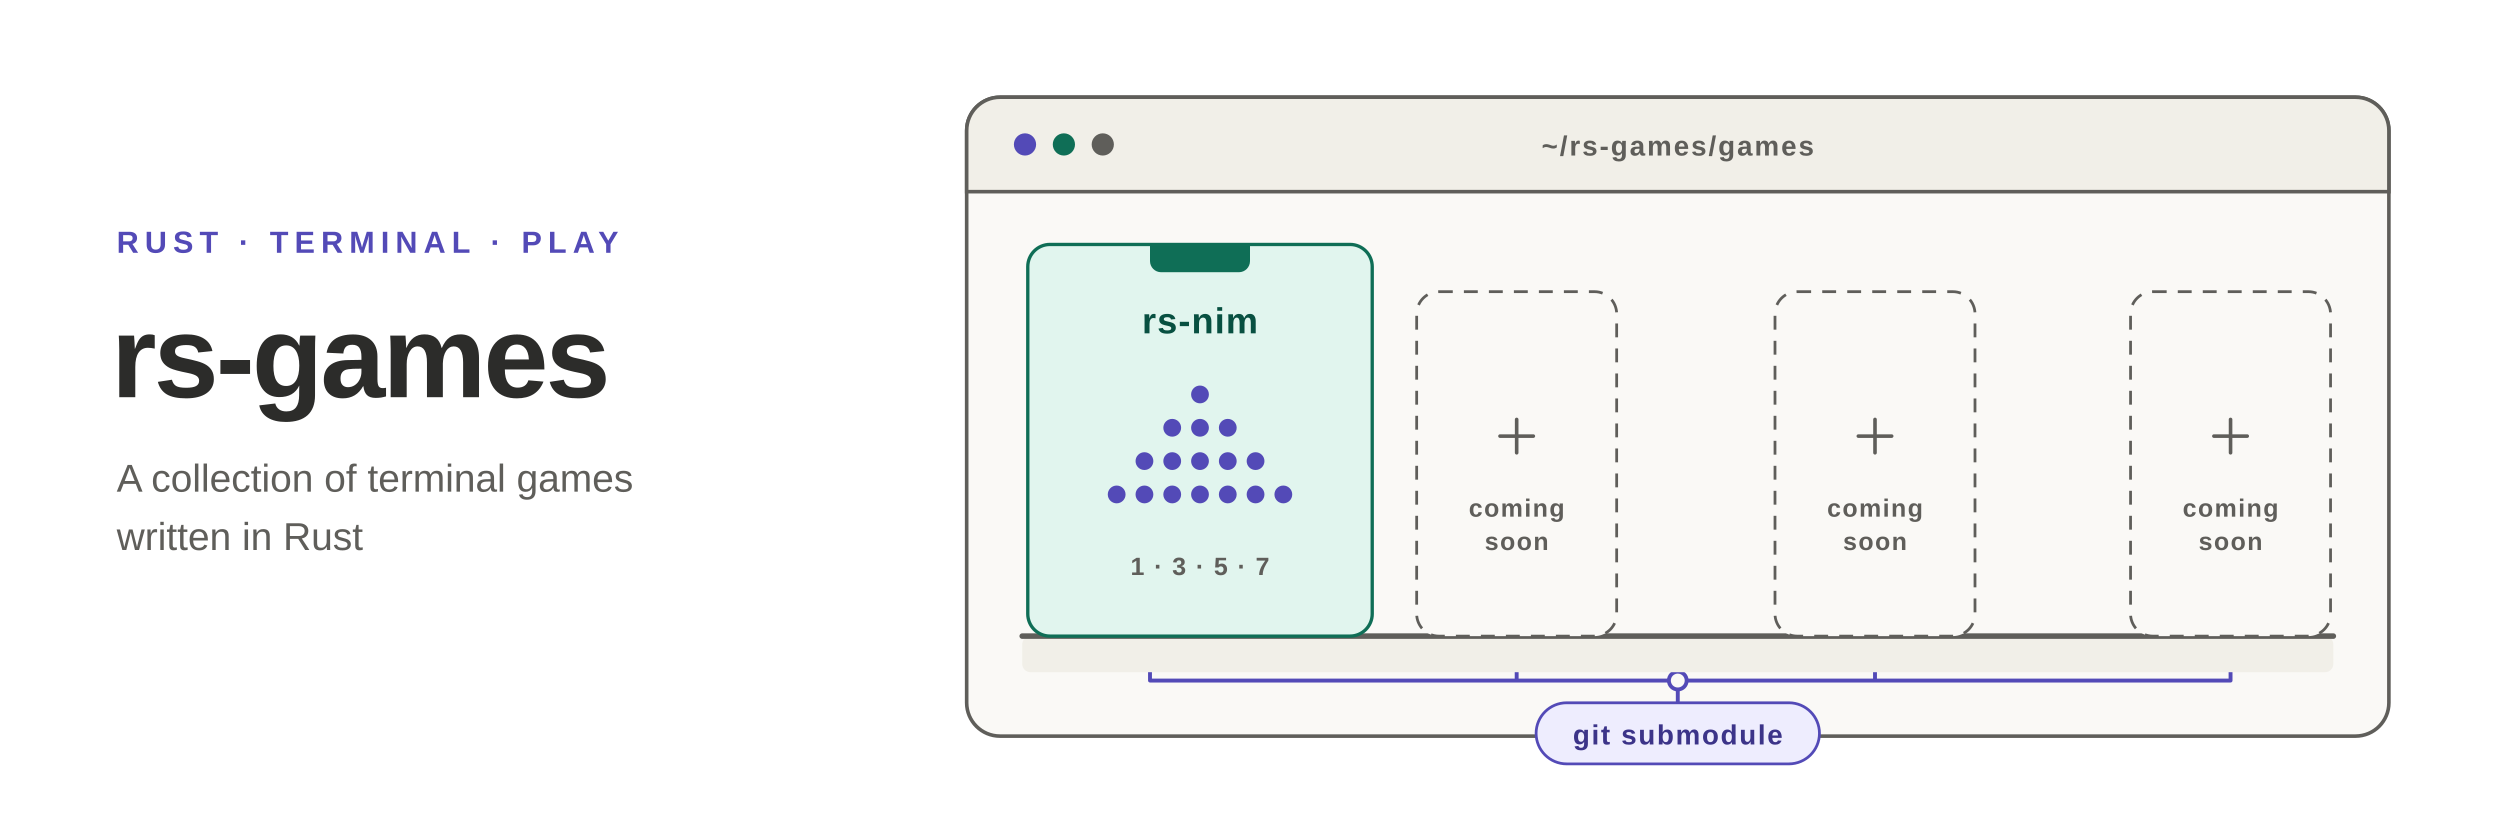
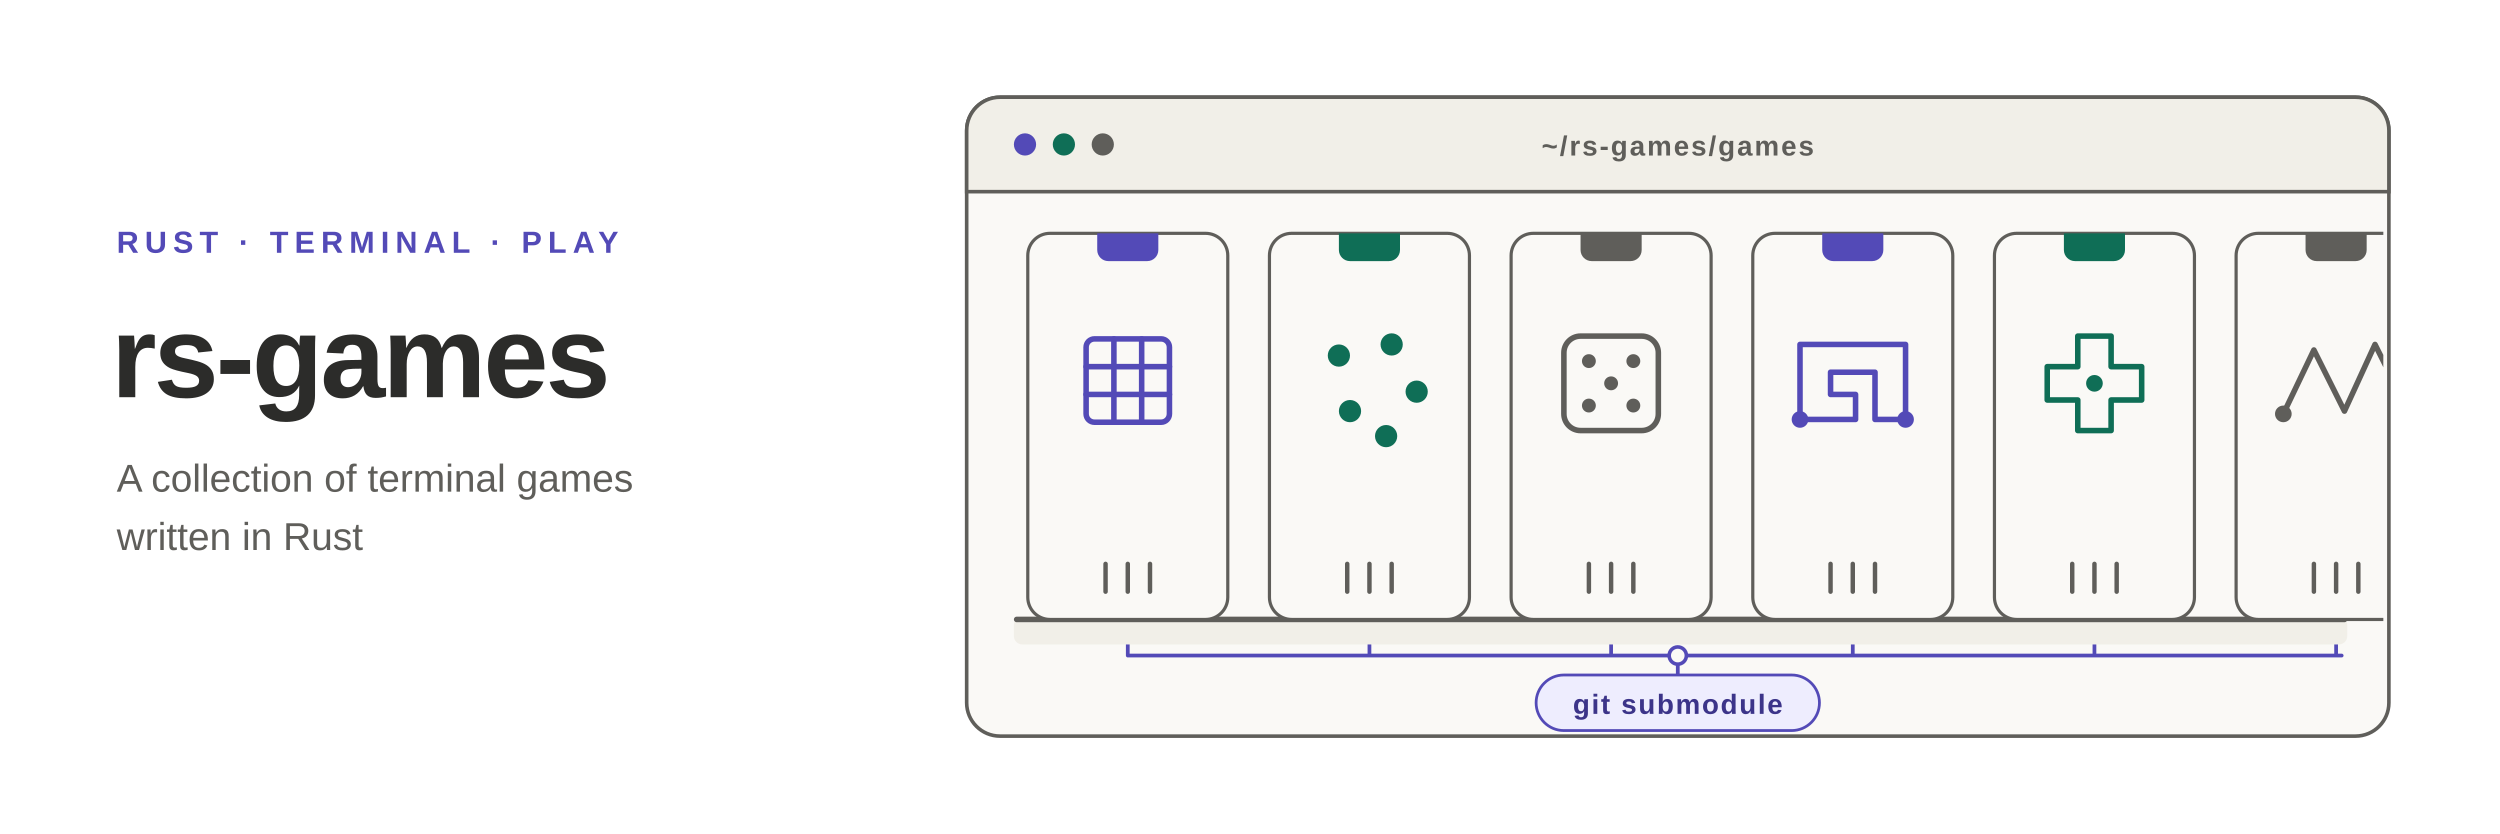
<svg xmlns="http://www.w3.org/2000/svg" width="100%" viewBox="0 0 900 300" role="img" aria-labelledby="hero-title hero-desc">
+   <defs>
+     <clipPath id="terminal-content-clip">
+       <rect x="349" y="70" width="509" height="160" />
+     </clipPath>
+   </defs>
  <style>
    .eyebrow,
    .title,
    .subtitle,
    .window-label,
-     .card-title,
-     .slot-label,
    .badge-text {
      font-family: -apple-system, BlinkMacSystemFont, "Segoe UI", "Helvetica Neue", Arial, sans-serif;
    }
    .eyebrow { fill: #534AB7; font-size: 11px; font-weight: 700; letter-spacing: 2.2px; }
    .title { fill: #2C2C2A; font-size: 42px; font-weight: 700; letter-spacing: -1px; }
    .subtitle { fill: #5F5E5A; font-size: 14px; }
    .terminal-shell { fill: #FAF9F6; stroke: #5F5E5A; stroke-width: 1.3; }
    .terminal-bar { fill: #F1EFE8; stroke: #5F5E5A; stroke-width: 1.3; }
    .window-label { fill: #5F5E5A; font-size: 10px; font-weight: 600; letter-spacing: 0.7px; }
    .window-dot-gray { fill: #5F5E5A; }
    .window-dot-purple { fill: #534AB7; }
    .window-dot-teal { fill: #0F6E56; }
    .shelf { stroke: #5F5E5A; stroke-width: 2; stroke-linecap: round; }
    .shelf-shadow { fill: #F1EFE8; }
-     .connector { fill: none; stroke: #534AB7; stroke-width: 1.4; stroke-linecap: round; stroke-linejoin: round; }
-     .connector-node { fill: #FAF9F6; stroke: #534AB7; stroke-width: 1.4; }
-     .active-card { fill: #E1F5EE; stroke: #0F6E56; stroke-width: 1.2; }
-     .card-notch { fill: #0F6E56; }
-     .card-title { fill: #085041; font-size: 13px; font-weight: 700; letter-spacing: 0.4px; }
-     .stone { fill: #534AB7; }
-     .empty-card { fill: #FAF9F6; stroke: #5F5E5A; stroke-width: 1; stroke-dasharray: 5 4; }
-     .slot-plus { fill: none; stroke: #5F5E5A; stroke-width: 1.3; stroke-linecap: round; }
-     .slot-label { fill: #5F5E5A; font-size: 9px; font-weight: 600; letter-spacing: 0.5px; }
+     .connector { fill: none; stroke: #534AB7; stroke-width: 1.35; stroke-linecap: round; stroke-linejoin: round; }
+     .connector-node { fill: #FAF9F6; stroke: #534AB7; stroke-width: 1.3; }
+     .game-tile { fill: #FAF9F6; stroke: #5F5E5A; stroke-width: 1.15; }
+     .notch-gray { fill: #5F5E5A; }
+     .notch-purple { fill: #534AB7; }
+     .notch-teal { fill: #0F6E56; }
+     .icon-gray { fill: none; stroke: #5F5E5A; stroke-width: 2; stroke-linecap: round; stroke-linejoin: round; }
+     .icon-purple { fill: none; stroke: #534AB7; stroke-width: 2; stroke-linecap: round; stroke-linejoin: round; }
+     .icon-teal { fill: none; stroke: #0F6E56; stroke-width: 2; stroke-linecap: round; stroke-linejoin: round; }
+     .dot-gray { fill: #5F5E5A; }
+     .dot-purple { fill: #534AB7; }
+     .dot-teal { fill: #0F6E56; }
+     .contact { stroke: #5F5E5A; stroke-width: 1.6; stroke-linecap: round; }
    .badge { fill: #EEEDFE; stroke: #534AB7; stroke-width: 1; }
    .badge-text { fill: #3C3489; font-size: 10px; font-weight: 700; letter-spacing: 0.6px; }

    @media (prefers-color-scheme: dark) {
      .eyebrow { fill: #AFA9EC; }
      .title { fill: #E5E5E2; }
      .subtitle { fill: #C7C5BD; }
      .terminal-shell { fill: #252523; stroke: #B4B2A9; }
      .terminal-bar { fill: #3A3A37; stroke: #B4B2A9; }
      .window-label { fill: #C7C5BD; }
      .window-dot-gray { fill: #B4B2A9; }
      .window-dot-purple { fill: #AFA9EC; }
      .window-dot-teal { fill: #5DCAA5; }
      .shelf { stroke: #B4B2A9; }
      .shelf-shadow { fill: #3A3A37; }
      .connector { stroke: #AFA9EC; }
      .connector-node { fill: #252523; stroke: #AFA9EC; }
-       .active-card { fill: #085041; stroke: #5DCAA5; }
-       .card-notch { fill: #5DCAA5; }
-       .card-title { fill: #9FE1CB; }
-       .stone { fill: #AFA9EC; }
-       .empty-card { fill: #2C2C2A; stroke: #B4B2A9; }
-       .slot-plus { stroke: #B4B2A9; }
-       .slot-label { fill: #C7C5BD; }
+       .game-tile { fill: #2C2C2A; stroke: #B4B2A9; }
+       .notch-gray { fill: #B4B2A9; }
+       .notch-purple { fill: #AFA9EC; }
+       .notch-teal { fill: #5DCAA5; }
+       .icon-gray { stroke: #B4B2A9; }
+       .icon-purple { stroke: #AFA9EC; }
+       .icon-teal { stroke: #5DCAA5; }
+       .dot-gray { fill: #B4B2A9; }
+       .dot-purple { fill: #AFA9EC; }
+       .dot-teal { fill: #5DCAA5; }
+       .contact { stroke: #B4B2A9; }
      .badge { fill: #3C3489; stroke: #AFA9EC; }
      .badge-text { fill: #CECBF6; }
    }
  </style>
  <text class="eyebrow" x="42" y="91">RUST · TERMINAL · PLAY</text>
  <text class="title" x="40" y="143">rs-games</text>
  <text class="subtitle" x="42" y="177">A collection of terminal games</text>
  <text class="subtitle" x="42" y="198">written in Rust</text>
  <rect class="terminal-shell" x="348" y="35" width="512" height="230" rx="12" />
  <path class="terminal-bar" d="M360 35H848A12 12 0 0 1 860 47V69H348V47A12 12 0 0 1 360 35Z" />
  <circle class="window-dot-purple" cx="369" cy="52" r="4" />
  <circle class="window-dot-teal" cx="383" cy="52" r="4" />
  <circle class="window-dot-gray" cx="397" cy="52" r="4" />
  <text class="window-label" x="604" y="56" text-anchor="middle">~/rs-games/games</text>
-   <path class="connector" d="M604 253V245H414V229M604 245H803V229M604 245H546V229M604 245H675V229" />
-   <circle class="connector-node" cx="604" cy="245" r="3.2" />
-   <rect class="shelf-shadow" x="368" y="229" width="472" height="13" rx="3" />
-   <path class="shelf" d="M368 229H840" />
-   <g aria-label="rs-nim cartridge with Nim stone rows of one, three, five, and seven">
-     <rect class="active-card" x="370" y="88" width="124" height="141" rx="8" />
-     <path class="card-notch" d="M414 88H450V94A4 4 0 0 1 446 98H418A4 4 0 0 1 414 94Z" />
-     <text class="card-title" x="432" y="120" text-anchor="middle">rs-nim</text>
-     <circle class="stone" cx="432" cy="142" r="3.2" />
-     <circle class="stone" cx="422" cy="154" r="3.2" />
-     <circle class="stone" cx="432" cy="154" r="3.2" />
-     <circle class="stone" cx="442" cy="154" r="3.2" />
-     <circle class="stone" cx="412" cy="166" r="3.2" />
-     <circle class="stone" cx="422" cy="166" r="3.2" />
-     <circle class="stone" cx="432" cy="166" r="3.2" />
-     <circle class="stone" cx="442" cy="166" r="3.2" />
-     <circle class="stone" cx="452" cy="166" r="3.2" />
-     <circle class="stone" cx="402" cy="178" r="3.2" />
-     <circle class="stone" cx="412" cy="178" r="3.2" />
-     <circle class="stone" cx="422" cy="178" r="3.2" />
-     <circle class="stone" cx="432" cy="178" r="3.2" />
-     <circle class="stone" cx="442" cy="178" r="3.2" />
-     <circle class="stone" cx="452" cy="178" r="3.2" />
-     <circle class="stone" cx="462" cy="178" r="3.2" />
-     <text class="slot-label" x="432" y="207" text-anchor="middle">1 · 3 · 5 · 7</text>
+   <path class="connector" d="M406 223V236H843M493 223V236M580 223V236M667 223V236M754 223V236M841 223V236M604 236V243" />
+   <circle class="connector-node" cx="604" cy="236" r="3.1" />
+   <rect class="shelf-shadow" x="365" y="222" width="480" height="10" rx="3" />
+   <path class="shelf" d="M366 223H844" />
+   <g clip-path="url(#terminal-content-clip)">
+     <g aria-label="Generic game cartridge with a grid pictogram">
+       <rect class="game-tile" x="370" y="84" width="72" height="139" rx="8" />
+       <path class="notch-purple" d="M395 84H417V90A4 4 0 0 1 413 94H399A4 4 0 0 1 395 90Z" />
+       <g class="icon-purple">
+         <rect x="391" y="122" width="30" height="30" rx="3" />
+         <path d="M401 122V152M411 122V152M391 132H421M391 142H421" />
+       </g>
+       <path class="contact" d="M398 203V213M406 203V213M414 203V213" />
+     </g>
+     <g aria-label="Generic game cartridge with scattered stone pictograms">
+       <rect class="game-tile" x="457" y="84" width="72" height="139" rx="8" />
+       <path class="notch-teal" d="M482 84H504V90A4 4 0 0 1 500 94H486A4 4 0 0 1 482 90Z" />
+       <circle class="dot-teal" cx="482" cy="128" r="4" />
+       <circle class="dot-teal" cx="501" cy="124" r="4" />
+       <circle class="dot-teal" cx="510" cy="141" r="4" />
+       <circle class="dot-teal" cx="486" cy="148" r="4" />
+       <circle class="dot-teal" cx="499" cy="157" r="4" />
+       <path class="contact" d="M485 203V213M493 203V213M501 203V213" />
+     </g>
+     <g aria-label="Generic game cartridge with a die-face pictogram">
+       <rect class="game-tile" x="544" y="84" width="72" height="139" rx="8" />
+       <path class="notch-gray" d="M569 84H591V90A4 4 0 0 1 587 94H573A4 4 0 0 1 569 90Z" />
+       <rect class="icon-gray" x="563" y="121" width="34" height="34" rx="6" />
+       <circle class="dot-gray" cx="572" cy="130" r="2.5" />
+       <circle class="dot-gray" cx="588" cy="130" r="2.5" />
+       <circle class="dot-gray" cx="580" cy="138" r="2.5" />
+       <circle class="dot-gray" cx="572" cy="146" r="2.5" />
+       <circle class="dot-gray" cx="588" cy="146" r="2.5" />
+       <path class="contact" d="M572 203V213M580 203V213M588 203V213" />
+     </g>
+     <g aria-label="Generic game cartridge with a maze-path pictogram">
+       <rect class="game-tile" x="631" y="84" width="72" height="139" rx="8" />
+       <path class="notch-purple" d="M656 84H678V90A4 4 0 0 1 674 94H660A4 4 0 0 1 656 90Z" />
+       <path class="icon-purple" d="M648 151V124H686V151H675V134H659V142H668V151Z" />
+       <circle class="dot-purple" cx="648" cy="151" r="3" />
+       <circle class="dot-purple" cx="686" cy="151" r="3" />
+       <path class="contact" d="M659 203V213M667 203V213M675 203V213" />
+     </g>
+     <g aria-label="Generic game cartridge with a directional-control pictogram">
+       <rect class="game-tile" x="718" y="84" width="72" height="139" rx="8" />
+       <path class="notch-teal" d="M743 84H765V90A4 4 0 0 1 761 94H747A4 4 0 0 1 743 90Z" />
+       <path class="icon-teal" d="M748 121H760V132H771V144H760V155H748V144H737V132H748Z" />
+       <circle class="dot-teal" cx="754" cy="138" r="3" />
+       <path class="contact" d="M746 203V213M754 203V213M762 203V213" />
+     </g>
+     <g aria-label="A partially visible generic game cartridge indicating more games">
+       <rect class="game-tile" x="805" y="84" width="72" height="139" rx="8" />
+       <path class="notch-gray" d="M830 84H852V90A4 4 0 0 1 848 94H834A4 4 0 0 1 830 90Z" />
+       <path class="icon-gray" d="M822 149L833 126L844 148L855 124L866 146" />
+       <circle class="dot-gray" cx="822" cy="149" r="3" />
+       <circle class="dot-gray" cx="866" cy="146" r="3" />
+       <path class="contact" d="M833 203V213M841 203V213M849 203V213" />
+     </g>
  </g>
-   <g aria-label="Three coming-soon game slots">
-     <rect class="empty-card" x="510" y="105" width="72" height="124" rx="8" />
-     <path class="slot-plus" d="M540 157H552M546 151V163" />
-     <text class="slot-label" x="546" y="186" text-anchor="middle">coming</text>
-     <text class="slot-label" x="546" y="198" text-anchor="middle">soon</text>
-     <rect class="empty-card" x="639" y="105" width="72" height="124" rx="8" />
-     <path class="slot-plus" d="M669 157H681M675 151V163" />
-     <text class="slot-label" x="675" y="186" text-anchor="middle">coming</text>
-     <text class="slot-label" x="675" y="198" text-anchor="middle">soon</text>
-     <rect class="empty-card" x="767" y="105" width="72" height="124" rx="8" />
-     <path class="slot-plus" d="M797 157H809M803 151V163" />
-     <text class="slot-label" x="803" y="186" text-anchor="middle">coming</text>
-     <text class="slot-label" x="803" y="198" text-anchor="middle">soon</text>
-   </g>
-   <rect class="badge" x="553" y="253" width="102" height="22" rx="11" />
-   <text class="badge-text" x="604" y="268" text-anchor="middle">git submodule</text>
+   <rect class="badge" x="553" y="243" width="102" height="20" rx="10" />
+   <text class="badge-text" x="604" y="257" text-anchor="middle">git submodule</text>
</svg>
